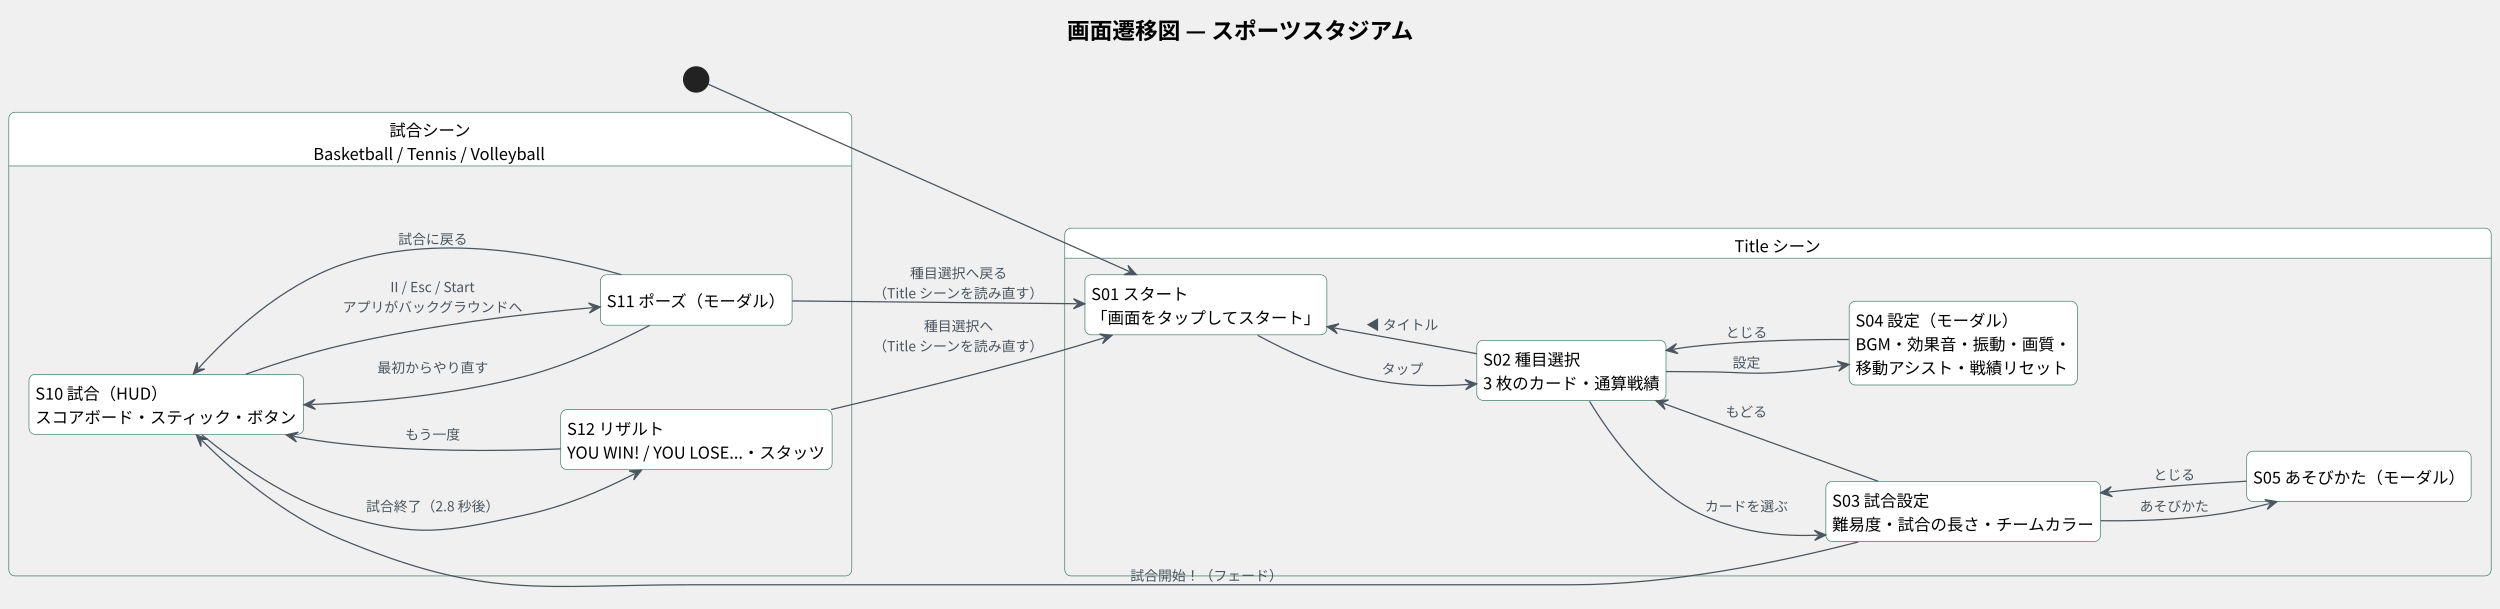
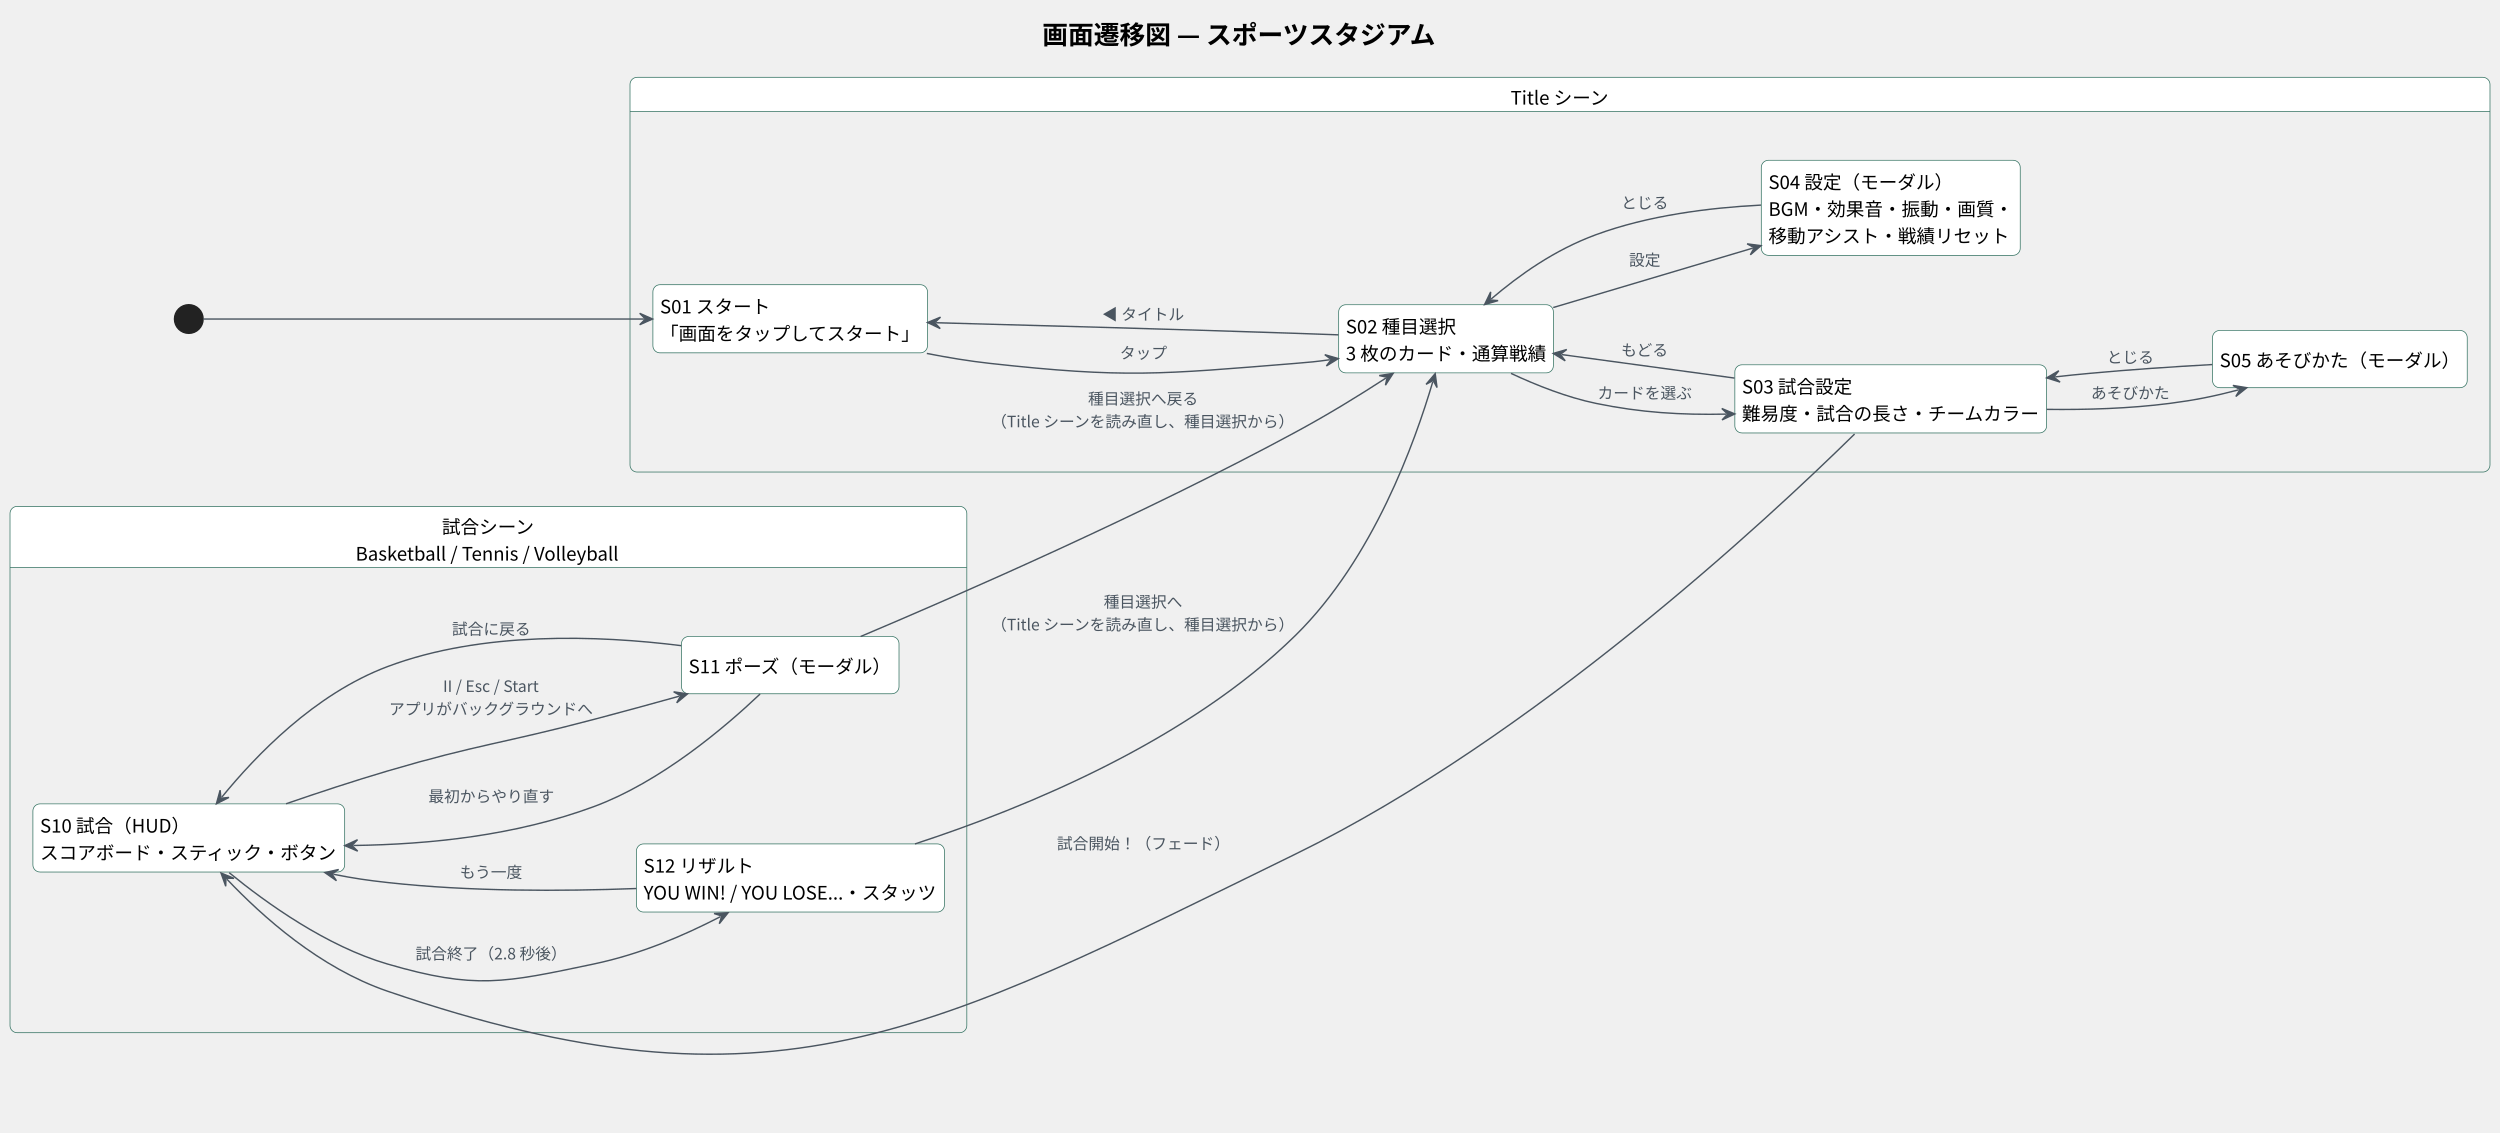
- <svg xmlns="http://www.w3.org/2000/svg" contentStyleType="text/css" data-diagram-type="STATE" height="483px" preserveAspectRatio="none" style="width:1984px;height:483px;background:#FFFFFF;" version="1.1" viewBox="0 0 1984 483" width="1984px" zoomAndPan="magnify">
+ <svg xmlns="http://www.w3.org/2000/svg" contentStyleType="text/css" data-diagram-type="STATE" height="792px" preserveAspectRatio="none" style="width:1748px;height:792px;background:#FFFFFF;" version="1.1" viewBox="0 0 1748 792" width="1748px" zoomAndPan="magnify">
  <defs />
  <g>
    <g class="title" data-source-line="2">
-       <text fill="#000000" font-family="Noto Sans CJK JP" font-size="18" font-weight="bold" lengthAdjust="spacing" textLength="276.514" x="846.743" y="30.88">画面遷移図 — スポーツスタジアム</text>
+       <text fill="#000000" font-family="Noto Sans CJK JP" font-size="18" font-weight="bold" lengthAdjust="spacing" textLength="276.514" x="728.743" y="30.88">画面遷移図 — スポーツスタジアム</text>
    </g>
    <g class="cluster" data-entity="TitleScene" data-source-line="6" data-uid="ent0002" id="cluster_TitleScene">
-       <path d="M850,181.064 L1972,181.064 A5,5 0 0 1 1977,186.064 L1977,204.888 L845,204.888 L845,186.064 A5,5 0 0 1 850,181.064" fill="#FFFFFF" />
-       <rect fill="none" height="276" rx="5" ry="5" style="stroke:#2F6F5E;stroke-width:0.5;" width="1132" x="845" y="181.064" />
-       <line style="stroke:#2F6F5E;stroke-width:0.5;" x1="845" x2="1977" y1="204.888" y2="204.888" />
-       <text fill="#000000" font-family="Noto Sans CJK JP" font-size="13" lengthAdjust="spacing" textLength="69.069" x="1376.466" y="200.144">Title シーン</text>
+       <path d="M445.5,54.064 L1736,54.064 A5,5 0 0 1 1741,59.064 L1741,77.888 L440.5,77.888 L440.5,59.064 A5,5 0 0 1 445.5,54.064" fill="#FFFFFF" />
+       <rect fill="none" height="276" rx="5" ry="5" style="stroke:#2F6F5E;stroke-width:0.5;" width="1300.5" x="440.5" y="54.064" />
+       <line style="stroke:#2F6F5E;stroke-width:0.5;" x1="440.5" x2="1741" y1="77.888" y2="77.888" />
+       <text fill="#000000" font-family="Noto Sans CJK JP" font-size="13" lengthAdjust="spacing" textLength="69.069" x="1056.216" y="73.144">Title シーン</text>
    </g>
    <g class="cluster" data-entity="MatchScene" data-source-line="13" data-uid="ent0008" id="cluster_MatchScene">
-       <path d="M12,89.064 L671,89.064 A5,5 0 0 1 676,94.064 L676,131.712 L7,131.712 L7,94.064 A5,5 0 0 1 12,89.064" fill="#FFFFFF" />
-       <rect fill="none" height="368" rx="5" ry="5" style="stroke:#2F6F5E;stroke-width:0.5;" width="669" x="7" y="89.064" />
-       <line style="stroke:#2F6F5E;stroke-width:0.5;" x1="7" x2="676" y1="131.712" y2="131.712" />
-       <text fill="#000000" font-family="Noto Sans CJK JP" font-size="13" lengthAdjust="spacing" textLength="65" x="309" y="108.144">試合シーン</text>
-       <text fill="#000000" font-family="Noto Sans CJK JP" font-size="13" lengthAdjust="spacing" textLength="185.757" x="248.621" y="126.968">Basketball / Tennis / Volleyball</text>
+       <path d="M12,354.064 L671,354.064 A5,5 0 0 1 676,359.064 L676,396.712 L7,396.712 L7,359.064 A5,5 0 0 1 12,354.064" fill="#FFFFFF" />
+       <rect fill="none" height="368" rx="5" ry="5" style="stroke:#2F6F5E;stroke-width:0.5;" width="669" x="7" y="354.064" />
+       <line style="stroke:#2F6F5E;stroke-width:0.5;" x1="7" x2="676" y1="396.712" y2="396.712" />
+       <text fill="#000000" font-family="Noto Sans CJK JP" font-size="13" lengthAdjust="spacing" textLength="65" x="309" y="373.144">試合シーン</text>
+       <text fill="#000000" font-family="Noto Sans CJK JP" font-size="13" lengthAdjust="spacing" textLength="185.757" x="248.621" y="391.968">Basketball / Tennis / Volleyball</text>
    </g>
-     <rect fill="#FFFFFF" height="47.648" rx="5" ry="5" style="stroke:#2F6F5E;stroke-width:0.5;" width="192" x="861" y="218.064" />
-     <text fill="#000000" font-family="Noto Sans CJK JP" font-size="13" lengthAdjust="spacing" textLength="77.09" x="866" y="238.144">S01 スタート</text>
-     <text fill="#000000" font-family="Noto Sans CJK JP" font-size="13" lengthAdjust="spacing" textLength="182" x="866" y="256.968">「画面をタップしてスタート」</text>
-     <rect fill="#FFFFFF" height="47.648" rx="5" ry="5" style="stroke:#2F6F5E;stroke-width:0.5;" width="150.127" x="1172" y="270.064" />
-     <text fill="#000000" font-family="Noto Sans CJK JP" font-size="13" lengthAdjust="spacing" textLength="77.09" x="1177" y="290.144">S02 種目選択</text>
-     <text fill="#000000" font-family="Noto Sans CJK JP" font-size="13" lengthAdjust="spacing" textLength="140.127" x="1177" y="308.968">3 枚のカード・通算戦績</text>
-     <rect fill="#FFFFFF" height="47.648" rx="5" ry="5" style="stroke:#2F6F5E;stroke-width:0.5;" width="218" x="1449" y="382.064" />
-     <text fill="#000000" font-family="Noto Sans CJK JP" font-size="13" lengthAdjust="spacing" textLength="77.09" x="1454" y="402.144">S03 試合設定</text>
-     <text fill="#000000" font-family="Noto Sans CJK JP" font-size="13" lengthAdjust="spacing" textLength="208" x="1454" y="420.968">難易度・試合の長さ・チームカラー</text>
-     <rect fill="#FFFFFF" height="66.472" rx="5" ry="5" style="stroke:#2F6F5E;stroke-width:0.5;" width="181.054" x="1467.5" y="239.064" />
-     <text fill="#000000" font-family="Noto Sans CJK JP" font-size="13" lengthAdjust="spacing" textLength="129.09" x="1472.5" y="259.144">S04 設定（モーダル）</text>
-     <text fill="#000000" font-family="Noto Sans CJK JP" font-size="13" lengthAdjust="spacing" textLength="171.054" x="1472.5" y="277.968">BGM・効果音・振動・画質・</text>
-     <text fill="#000000" font-family="Noto Sans CJK JP" font-size="13" lengthAdjust="spacing" textLength="169" x="1472.5" y="296.792">移動アシスト・戦績リセット</text>
-     <rect fill="#FFFFFF" height="40" rx="5" ry="5" style="stroke:#2F6F5E;stroke-width:0.5;" width="178.09" x="1783" y="358.064" />
-     <text fill="#000000" font-family="Noto Sans CJK JP" font-size="13" lengthAdjust="spacing" textLength="168.09" x="1788" y="383.732">S05 あそびかた（モーダル）</text>
-     <rect fill="#FFFFFF" height="47.648" rx="5" ry="5" style="stroke:#2F6F5E;stroke-width:0.5;" width="218" x="23" y="297.064" />
-     <text fill="#000000" font-family="Noto Sans CJK JP" font-size="13" lengthAdjust="spacing" textLength="104.871" x="28" y="317.144">S10 試合（HUD）</text>
-     <text fill="#000000" font-family="Noto Sans CJK JP" font-size="13" lengthAdjust="spacing" textLength="208" x="28" y="335.968">スコアボード・スティック・ボタン</text>
-     <rect fill="#FFFFFF" height="40" rx="5" ry="5" style="stroke:#2F6F5E;stroke-width:0.5;" width="152.09" x="476.5" y="218.064" />
-     <text fill="#000000" font-family="Noto Sans CJK JP" font-size="13" lengthAdjust="spacing" textLength="142.09" x="481.5" y="243.732">S11 ポーズ（モーダル）</text>
-     <rect fill="#FFFFFF" height="47.648" rx="5" ry="5" style="stroke:#2F6F5E;stroke-width:0.5;" width="215.361" x="445" y="325.064" />
-     <text fill="#000000" font-family="Noto Sans CJK JP" font-size="13" lengthAdjust="spacing" textLength="77.09" x="450" y="345.144">S12 リザルト</text>
-     <text fill="#000000" font-family="Noto Sans CJK JP" font-size="13" lengthAdjust="spacing" textLength="205.361" x="450" y="363.968">YOU WIN! / YOU LOSE...・スタッツ</text>
-     <ellipse cx="552.5" cy="63.064" fill="#222222" rx="10" ry="10" style="stroke:#222222;stroke-width:1;" />
+     <rect fill="#FFFFFF" height="47.648" rx="5" ry="5" style="stroke:#2F6F5E;stroke-width:0.5;" width="192" x="456.5" y="199.064" />
+     <text fill="#000000" font-family="Noto Sans CJK JP" font-size="13" lengthAdjust="spacing" textLength="77.09" x="461.5" y="219.144">S01 スタート</text>
+     <text fill="#000000" font-family="Noto Sans CJK JP" font-size="13" lengthAdjust="spacing" textLength="182" x="461.5" y="237.968">「画面をタップしてスタート」</text>
+     <rect fill="#FFFFFF" height="47.648" rx="5" ry="5" style="stroke:#2F6F5E;stroke-width:0.5;" width="150.127" x="936" y="213.064" />
+     <text fill="#000000" font-family="Noto Sans CJK JP" font-size="13" lengthAdjust="spacing" textLength="77.09" x="941" y="233.144">S02 種目選択</text>
+     <text fill="#000000" font-family="Noto Sans CJK JP" font-size="13" lengthAdjust="spacing" textLength="140.127" x="941" y="251.968">3 枚のカード・通算戦績</text>
+     <rect fill="#FFFFFF" height="47.648" rx="5" ry="5" style="stroke:#2F6F5E;stroke-width:0.5;" width="218" x="1213" y="255.064" />
+     <text fill="#000000" font-family="Noto Sans CJK JP" font-size="13" lengthAdjust="spacing" textLength="77.09" x="1218" y="275.144">S03 試合設定</text>
+     <text fill="#000000" font-family="Noto Sans CJK JP" font-size="13" lengthAdjust="spacing" textLength="208" x="1218" y="293.968">難易度・試合の長さ・チームカラー</text>
+     <rect fill="#FFFFFF" height="66.472" rx="5" ry="5" style="stroke:#2F6F5E;stroke-width:0.5;" width="181.054" x="1231.5" y="112.064" />
+     <text fill="#000000" font-family="Noto Sans CJK JP" font-size="13" lengthAdjust="spacing" textLength="129.09" x="1236.5" y="132.144">S04 設定（モーダル）</text>
+     <text fill="#000000" font-family="Noto Sans CJK JP" font-size="13" lengthAdjust="spacing" textLength="171.054" x="1236.5" y="150.968">BGM・効果音・振動・画質・</text>
+     <text fill="#000000" font-family="Noto Sans CJK JP" font-size="13" lengthAdjust="spacing" textLength="169" x="1236.5" y="169.792">移動アシスト・戦績リセット</text>
+     <rect fill="#FFFFFF" height="40" rx="5" ry="5" style="stroke:#2F6F5E;stroke-width:0.5;" width="178.09" x="1547" y="231.064" />
+     <text fill="#000000" font-family="Noto Sans CJK JP" font-size="13" lengthAdjust="spacing" textLength="168.09" x="1552" y="256.732">S05 あそびかた（モーダル）</text>
+     <rect fill="#FFFFFF" height="47.648" rx="5" ry="5" style="stroke:#2F6F5E;stroke-width:0.5;" width="218" x="23" y="562.064" />
+     <text fill="#000000" font-family="Noto Sans CJK JP" font-size="13" lengthAdjust="spacing" textLength="104.871" x="28" y="582.144">S10 試合（HUD）</text>
+     <text fill="#000000" font-family="Noto Sans CJK JP" font-size="13" lengthAdjust="spacing" textLength="208" x="28" y="600.968">スコアボード・スティック・ボタン</text>
+     <rect fill="#FFFFFF" height="40" rx="5" ry="5" style="stroke:#2F6F5E;stroke-width:0.5;" width="152.09" x="476.5" y="445.064" />
+     <text fill="#000000" font-family="Noto Sans CJK JP" font-size="13" lengthAdjust="spacing" textLength="142.09" x="481.5" y="470.732">S11 ポーズ（モーダル）</text>
+     <rect fill="#FFFFFF" height="47.648" rx="5" ry="5" style="stroke:#2F6F5E;stroke-width:0.5;" width="215.361" x="445" y="590.064" />
+     <text fill="#000000" font-family="Noto Sans CJK JP" font-size="13" lengthAdjust="spacing" textLength="77.09" x="450" y="610.144">S12 リザルト</text>
+     <text fill="#000000" font-family="Noto Sans CJK JP" font-size="13" lengthAdjust="spacing" textLength="205.361" x="450" y="628.968">YOU WIN! / YOU LOSE...・スタッツ</text>
+     <ellipse cx="132" cy="223.064" fill="#222222" rx="10" ry="10" style="stroke:#222222;stroke-width:1;" />
    <g class="link" data-entity-1=".start." data-entity-2="S01" data-source-line="19" data-uid="lnk3" id="link_.start._S01">
-       <path d="M561.91,66.804 C605.14,86.034 798.738,172.126 896.308,215.516" fill="none" id="*start*-to-S01" style="stroke:#4A5560;stroke-width:1;" />
-       <polygon fill="#4A5560" points="901.79,217.954,895.192,210.642,897.221,215.922,891.941,217.952,901.79,217.954" style="stroke:#4A5560;stroke-width:1;" />
+       <path d="M142.13,223.064 C182.59,223.064 342.49,223.064 450.27,223.064" fill="none" id="*start*-to-S01" style="stroke:#4A5560;stroke-width:1;" />
+       <polygon fill="#4A5560" points="456.27,223.064,447.27,219.064,451.27,223.064,447.27,227.064,456.27,223.064" style="stroke:#4A5560;stroke-width:1;" />
    </g>
    <g class="link" data-entity-1="S01" data-entity-2="S02" data-source-line="20" data-uid="lnk4" id="link_S01_S02">
-       <path d="M998.07,266.114 C1021.85,278.964 1053.1,293.464 1083,300.064 C1111.62,306.384 1137.755,307.021 1165.864,305.061" fill="none" id="S01-to-S02" style="stroke:#4A5560;stroke-width:1;" />
-       <polygon fill="#4A5560" points="1171.85,304.644,1162.594,301.279,1166.862,304.992,1163.15,309.26,1171.85,304.644" style="stroke:#4A5560;stroke-width:1;" />
-       <text fill="#4A5560" font-family="Noto Sans CJK JP" font-size="11" lengthAdjust="spacing" textLength="33" x="1096.5" y="296.824">タップ</text>
+       <path d="M648.03,247.124 C662.66,250.004 677.67,252.484 692,254.064 C786.54,264.514 811.2,261.764 906,254.064 C915.66,253.284 919.847,252.922 929.817,251.532" fill="none" id="S01-to-S02" style="stroke:#4A5560;stroke-width:1;" />
+       <polygon fill="#4A5560" points="935.76,250.704,926.294,247.985,930.808,251.394,927.399,255.908,935.76,250.704" style="stroke:#4A5560;stroke-width:1;" />
+       <text fill="#4A5560" font-family="Noto Sans CJK JP" font-size="11" lengthAdjust="spacing" textLength="33" x="783" y="250.824">タップ</text>
    </g>
    <g class="link" data-entity-1="S02" data-entity-2="S01" data-source-line="21" data-uid="lnk5" id="link_S02_S01">
-       <path d="M1171.98,280.704 C1135.77,274.164 1097.675,267.28 1059.005,260.3" fill="none" id="S02-to-S01" style="stroke:#4A5560;stroke-width:1;" />
-       <polygon fill="#4A5560" points="1053.1,259.234,1061.246,264.769,1058.021,260.122,1062.667,256.896,1053.1,259.234" style="stroke:#4A5560;stroke-width:1;" />
-       <text fill="#4A5560" font-family="Noto Sans CJK JP" font-size="11" lengthAdjust="spacing" textLength="57.464" x="1084" y="261.824">◀ タイトル</text>
+       <path d="M935.86,234.124 C925.83,233.754 915.66,233.384 906,233.064 C818.81,230.154 725.458,227.543 654.508,225.663" fill="none" id="S02-to-S01" style="stroke:#4A5560;stroke-width:1;" />
+       <polygon fill="#4A5560" points="648.51,225.504,657.401,229.741,653.508,225.636,657.613,221.744,648.51,225.504" style="stroke:#4A5560;stroke-width:1;" />
+       <text fill="#4A5560" font-family="Noto Sans CJK JP" font-size="11" lengthAdjust="spacing" textLength="57.464" x="770.5" y="223.824">◀ タイトル</text>
    </g>
    <g class="link" data-entity-1="S02" data-entity-2="S04" data-source-line="22" data-uid="lnk6" id="link_S02_S04">
-       <path d="M1322.14,294.864 C1332.18,294.944 1342.34,295.014 1352,295.064 C1381.78,295.204 1389.32,297.524 1419,295.064 C1434.73,293.764 1445.438,292.534 1461.518,290.094" fill="none" id="S02-to-S04" style="stroke:#4A5560;stroke-width:1;" />
-       <polygon fill="#4A5560" points="1467.45,289.194,1457.952,286.589,1462.507,289.944,1459.152,294.499,1467.45,289.194" style="stroke:#4A5560;stroke-width:1;" />
-       <text fill="#4A5560" font-family="Noto Sans CJK JP" font-size="11" lengthAdjust="spacing" textLength="22" x="1375" y="291.824">設定</text>
+       <path d="M1086.01,215.024 C1129.67,202.034 1179.47,187.207 1225.59,173.467" fill="none" id="S02-to-S04" style="stroke:#4A5560;stroke-width:1;" />
+       <polygon fill="#4A5560" points="1231.34,171.754,1221.573,170.49,1226.548,173.181,1223.857,178.157,1231.34,171.754" style="stroke:#4A5560;stroke-width:1;" />
+       <text fill="#4A5560" font-family="Noto Sans CJK JP" font-size="11" lengthAdjust="spacing" textLength="22" x="1139" y="185.824">設定</text>
    </g>
    <g class="link" data-entity-1="S04" data-entity-2="S02" data-source-line="23" data-uid="lnk7" id="link_S04_S02">
-       <path d="M1467.25,269.444 C1431.33,269.304 1389.63,270.294 1352,274.064 C1342.3,275.034 1338.08,275.485 1328.1,277.135" fill="none" id="S04-to-S02" style="stroke:#4A5560;stroke-width:1;" />
-       <polygon fill="#4A5560" points="1322.18,278.114,1331.712,280.592,1327.113,277.298,1330.407,272.699,1322.18,278.114" style="stroke:#4A5560;stroke-width:1;" />
-       <text fill="#4A5560" font-family="Noto Sans CJK JP" font-size="11" lengthAdjust="spacing" textLength="33" x="1369.5" y="267.824">とじる</text>
+       <path d="M1231.26,143.404 C1194.57,145.264 1152.32,150.714 1116,164.064 C1086.6,174.874 1062.395,192.262 1042.585,209.072" fill="none" id="S04-to-S02" style="stroke:#4A5560;stroke-width:1;" />
+       <polygon fill="#4A5560" points="1038.01,212.954,1047.46,210.181,1041.822,209.719,1042.284,204.081,1038.01,212.954" style="stroke:#4A5560;stroke-width:1;" />
+       <text fill="#4A5560" font-family="Noto Sans CJK JP" font-size="11" lengthAdjust="spacing" textLength="33" x="1133.5" y="145.824">とじる</text>
    </g>
    <g class="link" data-entity-1="S02" data-entity-2="S03" data-source-line="24" data-uid="lnk8" id="link_S02_S03">
-       <path d="M1261.46,318.484 C1278.42,346.404 1310.42,390.604 1352,409.064 C1381.85,422.314 1410.634,425.895 1442.984,424.755" fill="none" id="S02-to-S03" style="stroke:#4A5560;stroke-width:1;" />
-       <polygon fill="#4A5560" points="1448.98,424.544,1439.845,420.863,1443.983,424.72,1440.127,428.858,1448.98,424.544" style="stroke:#4A5560;stroke-width:1;" />
-       <text fill="#4A5560" font-family="Noto Sans CJK JP" font-size="11" lengthAdjust="spacing" textLength="65.999" x="1353" y="405.824">カードを選ぶ</text>
+       <path d="M1056.5,261.074 C1074.44,269.474 1095.68,277.854 1116,282.064 C1147.11,288.504 1175.441,290.221 1206.971,289.551" fill="none" id="S02-to-S03" style="stroke:#4A5560;stroke-width:1;" />
+       <polygon fill="#4A5560" points="1212.97,289.424,1203.887,285.616,1207.971,289.53,1204.057,293.614,1212.97,289.424" style="stroke:#4A5560;stroke-width:1;" />
+       <text fill="#4A5560" font-family="Noto Sans CJK JP" font-size="11" lengthAdjust="spacing" textLength="65.999" x="1117" y="278.824">カードを選ぶ</text>
    </g>
    <g class="link" data-entity-1="S03" data-entity-2="S02" data-source-line="25" data-uid="lnk9" id="link_S03_S02">
-       <path d="M1490.56,381.984 C1438.47,363.104 1371.981,338.998 1319.931,320.138" fill="none" id="S03-to-S02" style="stroke:#4A5560;stroke-width:1;" />
-       <polygon fill="#4A5560" points="1314.29,318.094,1321.389,324.921,1318.991,319.797,1324.114,317.399,1314.29,318.094" style="stroke:#4A5560;stroke-width:1;" />
-       <text fill="#4A5560" font-family="Noto Sans CJK JP" font-size="11" lengthAdjust="spacing" textLength="33" x="1369.5" y="330.824">もどる</text>
+       <path d="M1212.8,264.354 C1170.88,258.664 1129.895,253.092 1091.955,247.932" fill="none" id="S03-to-S02" style="stroke:#4A5560;stroke-width:1;" />
+       <polygon fill="#4A5560" points="1086.01,247.124,1094.389,252.3,1090.964,247.798,1095.467,244.373,1086.01,247.124" style="stroke:#4A5560;stroke-width:1;" />
+       <text fill="#4A5560" font-family="Noto Sans CJK JP" font-size="11" lengthAdjust="spacing" textLength="33" x="1133.5" y="248.824">もどる</text>
    </g>
    <g class="link" data-entity-1="S03" data-entity-2="S05" data-source-line="26" data-uid="lnk10" id="link_S03_S05">
-       <path d="M1667.06,413.234 C1695.13,413.594 1725.27,412.644 1753,409.064 C1770.75,406.774 1783.836,404.134 1801.176,399.594" fill="none" id="S03-to-S05" style="stroke:#4A5560;stroke-width:1;" />
-       <polygon fill="#4A5560" points="1806.98,398.074,1797.26,396.484,1802.143,399.34,1799.287,404.223,1806.98,398.074" style="stroke:#4A5560;stroke-width:1;" />
-       <text fill="#4A5560" font-family="Noto Sans CJK JP" font-size="11" lengthAdjust="spacing" textLength="55" x="1698" y="405.824">あそびかた</text>
+       <path d="M1431.06,286.234 C1459.13,286.594 1489.27,285.644 1517,282.064 C1534.75,279.774 1547.836,277.134 1565.176,272.594" fill="none" id="S03-to-S05" style="stroke:#4A5560;stroke-width:1;" />
+       <polygon fill="#4A5560" points="1570.98,271.074,1561.26,269.484,1566.143,272.34,1563.287,277.223,1570.98,271.074" style="stroke:#4A5560;stroke-width:1;" />
+       <text fill="#4A5560" font-family="Noto Sans CJK JP" font-size="11" lengthAdjust="spacing" textLength="55" x="1462" y="278.824">あそびかた</text>
    </g>
    <g class="link" data-entity-1="S05" data-entity-2="S03" data-source-line="27" data-uid="lnk11" id="link_S05_S03">
-       <path d="M1782.83,381.894 C1755.31,383.414 1724.87,385.454 1697,388.064 C1687.26,388.974 1683.101,389.371 1672.981,390.531" fill="none" id="S05-to-S03" style="stroke:#4A5560;stroke-width:1;" />
-       <polygon fill="#4A5560" points="1667.02,391.214,1676.417,394.163,1671.987,390.644,1675.506,386.215,1667.02,391.214" style="stroke:#4A5560;stroke-width:1;" />
-       <text fill="#4A5560" font-family="Noto Sans CJK JP" font-size="11" lengthAdjust="spacing" textLength="33" x="1709" y="380.824">とじる</text>
+       <path d="M1546.83,254.894 C1519.31,256.414 1488.87,258.454 1461,261.064 C1451.26,261.974 1447.101,262.371 1436.981,263.531" fill="none" id="S05-to-S03" style="stroke:#4A5560;stroke-width:1;" />
+       <polygon fill="#4A5560" points="1431.02,264.214,1440.417,267.163,1435.987,263.644,1439.506,259.215,1431.02,264.214" style="stroke:#4A5560;stroke-width:1;" />
+       <text fill="#4A5560" font-family="Noto Sans CJK JP" font-size="11" lengthAdjust="spacing" textLength="33" x="1473" y="253.824">とじる</text>
    </g>
    <g class="link" data-entity-1="S03" data-entity-2="S10" data-source-line="28" data-uid="lnk12" id="link_S03_S10">
-       <path d="M1474.83,430.074 C1413.02,446.034 1325.92,464.064 1248,464.064 C551.5,464.064 551.5,464.064 551.5,464.064 C425.81,464.064 387.08,476.264 271,428.064 C225.08,408.994 185.624,374.666 160.133,349.425" fill="none" id="S03-to-S10" style="stroke:#4A5560;stroke-width:1;" />
-       <polygon fill="#4A5560" points="155.87,345.204,159.451,354.379,159.423,348.722,165.08,348.694,155.87,345.204" style="stroke:#4A5560;stroke-width:1;" />
-       <text fill="#4A5560" font-family="Noto Sans CJK JP" font-size="11" lengthAdjust="spacing" textLength="120.999" x="897" y="460.824">試合開始！（フェード）</text>
+       <path d="M1296.74,303.464 C1236.3,362.844 1071.95,515.944 906,597.064 C649.57,722.424 541.05,785.494 271,693.064 C223.39,676.764 183.639,640.958 158.659,614.738" fill="none" id="S03-to-S10" style="stroke:#4A5560;stroke-width:1;" />
+       <polygon fill="#4A5560" points="154.52,610.394,157.832,619.669,157.969,614.014,163.624,614.151,154.52,610.394" style="stroke:#4A5560;stroke-width:1;" />
+       <text fill="#4A5560" font-family="Noto Sans CJK JP" font-size="11" lengthAdjust="spacing" textLength="120.999" x="739" y="593.824">試合開始！（フェード）</text>
    </g>
    <g class="link" data-entity-1="S10" data-entity-2="S11" data-source-line="29" data-uid="lnk13" id="link_S10_S11">
-       <path d="M195.09,296.954 C218.57,288.634 245.73,279.924 271,274.064 C339.63,258.144 413.485,249.297 470.385,244.127" fill="none" id="S10-to-S11" style="stroke:#4A5560;stroke-width:1;" />
-       <polygon fill="#4A5560" points="476.36,243.584,467.035,240.415,471.38,244.036,467.759,248.382,476.36,243.584" style="stroke:#4A5560;stroke-width:1;" />
-       <text fill="#4A5560" font-family="Noto Sans CJK JP" font-size="11" lengthAdjust="spacing" textLength="67.474" x="309.763" y="231.824">II / Esc / Start</text>
-       <text fill="#4A5560" font-family="Noto Sans CJK JP" font-size="11" lengthAdjust="spacing" textLength="142.999" x="272" y="247.752">アプリがバックグラウンドへ</text>
+       <path d="M200.02,561.984 C222.46,554.264 247.69,545.934 271,539.064 C334.28,520.414 351.22,519.914 415,503.064 C436.41,497.414 453.851,492.646 474.971,486.756" fill="none" id="S10-to-S11" style="stroke:#4A5560;stroke-width:1;" />
+       <polygon fill="#4A5560" points="480.75,485.144,471.006,483.709,475.934,486.487,473.155,491.414,480.75,485.144" style="stroke:#4A5560;stroke-width:1;" />
+       <text fill="#4A5560" font-family="Noto Sans CJK JP" font-size="11" lengthAdjust="spacing" textLength="67.474" x="309.763" y="483.824">II / Esc / Start</text>
+       <text fill="#4A5560" font-family="Noto Sans CJK JP" font-size="11" lengthAdjust="spacing" textLength="142.999" x="272" y="499.752">アプリがバックグラウンドへ</text>
    </g>
    <g class="link" data-entity-1="S11" data-entity-2="S10" data-source-line="30" data-uid="lnk14" id="link_S11_S10">
-       <path d="M493.09,217.994 C435.11,201.324 344.51,184.174 271,210.064 C222.28,227.224 182.101,265.22 157.471,292.37" fill="none" id="S11-to-S10" style="stroke:#4A5560;stroke-width:1;" />
-       <polygon fill="#4A5560" points="153.44,296.814,162.45,292.836,156.799,293.111,156.524,287.461,153.44,296.814" style="stroke:#4A5560;stroke-width:1;" />
-       <text fill="#4A5560" font-family="Noto Sans CJK JP" font-size="11" lengthAdjust="spacing" textLength="55" x="316" y="193.824">試合に戻る</text>
+       <path d="M476.3,451.444 C418.31,444.194 337.09,441.214 271,466.064 C219.88,485.284 178.959,528.2 155.109,557.35" fill="none" id="S11-to-S10" style="stroke:#4A5560;stroke-width:1;" />
+       <polygon fill="#4A5560" points="151.31,561.994,160.105,557.561,154.476,558.124,153.913,552.495,151.31,561.994" style="stroke:#4A5560;stroke-width:1;" />
+       <text fill="#4A5560" font-family="Noto Sans CJK JP" font-size="11" lengthAdjust="spacing" textLength="55" x="316" y="443.824">試合に戻る</text>
    </g>
    <g class="link" data-entity-1="S11" data-entity-2="S10" data-source-line="31" data-uid="lnk15" id="link_S11_S10">
-       <path d="M515.65,258.174 C488.81,272.204 450.72,289.974 415,299.064 C358.72,313.374 300.265,318.929 247.195,321.009" fill="none" id="S11-to-S10-1" style="stroke:#4A5560;stroke-width:1;" />
-       <polygon fill="#4A5560" points="241.2,321.244,250.35,324.888,246.196,321.048,250.036,316.894,241.2,321.244" style="stroke:#4A5560;stroke-width:1;" />
-       <text fill="#4A5560" font-family="Noto Sans CJK JP" font-size="11" lengthAdjust="spacing" textLength="87.999" x="299.5" y="295.824">最初からやり直す</text>
+       <path d="M531.45,485.254 C506.57,508.854 461.7,546.874 415,564.064 C359.93,584.334 300.819,590.387 247.049,591.167" fill="none" id="S11-to-S10-1" style="stroke:#4A5560;stroke-width:1;" />
+       <polygon fill="#4A5560" points="241.05,591.254,250.107,595.123,246.049,591.181,249.991,587.124,241.05,591.254" style="stroke:#4A5560;stroke-width:1;" />
+       <text fill="#4A5560" font-family="Noto Sans CJK JP" font-size="11" lengthAdjust="spacing" textLength="87.999" x="299.5" y="560.824">最初からやり直す</text>
    </g>
-     <g class="link" data-entity-1="S11" data-entity-2="S01" data-source-line="32" data-uid="lnk16" id="link_S11_S01">
-       <path d="M628.74,238.814 C694.38,239.464 783.95,240.355 854.89,241.055" fill="none" id="S11-to-S01" style="stroke:#4A5560;stroke-width:1;" />
-       <polygon fill="#4A5560" points="860.89,241.114,851.93,237.025,855.89,241.065,851.851,245.025,860.89,241.114" style="stroke:#4A5560;stroke-width:1;" />
-       <text fill="#4A5560" font-family="Noto Sans CJK JP" font-size="11" lengthAdjust="spacing" textLength="76.999" x="722.221" y="220.824">種目選択へ戻る</text>
-       <text fill="#4A5560" font-family="Noto Sans CJK JP" font-size="11" lengthAdjust="spacing" textLength="135.442" x="693" y="236.752">（Title シーンを読み直す）</text>
+     <g class="link" data-entity-1="S11" data-entity-2="S02" data-source-line="32" data-uid="lnk16" id="link_S11_S02">
+       <path d="M601.75,445.034 C670.53,415.984 800.14,359.324 906,302.064 C929.22,289.504 949.316,277.128 969.056,264.328" fill="none" id="S11-to-S02" style="stroke:#4A5560;stroke-width:1;" />
+       <polygon fill="#4A5560" points="974.09,261.064,964.362,262.604,969.895,263.784,968.715,269.317,974.09,261.064" style="stroke:#4A5560;stroke-width:1;" />
+       <text fill="#4A5560" font-family="Noto Sans CJK JP" font-size="11" lengthAdjust="spacing" textLength="76.999" x="760.721" y="282.824">種目選択へ戻る</text>
+       <text fill="#4A5560" font-family="Noto Sans CJK JP" font-size="11" lengthAdjust="spacing" textLength="212.441" x="693" y="298.752">（Title シーンを読み直し、種目選択から）</text>
    </g>
    <g class="link" data-entity-1="S10" data-entity-2="S12" data-source-line="33" data-uid="lnk17" id="link_S10_S12">
-       <path d="M160.24,345.174 C186.51,366.684 228.45,396.654 271,409.064 C332.44,426.984 352.37,422.224 415,409.064 C448.06,402.114 477.556,389.411 503.756,375.921" fill="none" id="S10-to-S12" style="stroke:#4A5560;stroke-width:1;" />
-       <polygon fill="#4A5560" points="509.09,373.174,499.257,373.738,504.645,375.463,502.919,380.85,509.09,373.174" style="stroke:#4A5560;stroke-width:1;" />
-       <text fill="#4A5560" font-family="Noto Sans CJK JP" font-size="11" lengthAdjust="spacing" textLength="105.731" x="290.5" y="405.824">試合終了（2.8 秒後）</text>
+       <path d="M160.24,610.174 C186.51,631.684 228.45,661.654 271,674.064 C332.44,691.984 352.37,687.224 415,674.064 C448.06,667.114 477.556,654.41 503.756,640.92" fill="none" id="S10-to-S12" style="stroke:#4A5560;stroke-width:1;" />
+       <polygon fill="#4A5560" points="509.09,638.174,499.257,638.737,504.645,640.463,502.919,645.85,509.09,638.174" style="stroke:#4A5560;stroke-width:1;" />
+       <text fill="#4A5560" font-family="Noto Sans CJK JP" font-size="11" lengthAdjust="spacing" textLength="105.731" x="290.5" y="670.824">試合終了（2.8 秒後）</text>
    </g>
    <g class="link" data-entity-1="S12" data-entity-2="S10" data-source-line="34" data-uid="lnk18" id="link_S12_S10">
-       <path d="M444.97,356.254 C392.45,358.254 328.24,358.414 271,352.064 C256.72,350.484 247.646,349.167 233.066,346.287" fill="none" id="S12-to-S10" style="stroke:#4A5560;stroke-width:1;" />
-       <polygon fill="#4A5560" points="227.18,345.124,235.234,350.792,232.085,346.093,236.785,342.944,227.18,345.124" style="stroke:#4A5560;stroke-width:1;" />
-       <text fill="#4A5560" font-family="Noto Sans CJK JP" font-size="11" lengthAdjust="spacing" textLength="44" x="321.5" y="348.824">もう一度</text>
+       <path d="M444.97,621.254 C392.45,623.254 328.24,623.414 271,617.064 C256.72,615.484 247.646,614.167 233.066,611.287" fill="none" id="S12-to-S10" style="stroke:#4A5560;stroke-width:1;" />
+       <polygon fill="#4A5560" points="227.18,610.124,235.234,615.792,232.085,611.093,236.785,607.944,227.18,610.124" style="stroke:#4A5560;stroke-width:1;" />
+       <text fill="#4A5560" font-family="Noto Sans CJK JP" font-size="11" lengthAdjust="spacing" textLength="44" x="321.5" y="613.824">もう一度</text>
    </g>
-     <g class="link" data-entity-1="S12" data-entity-2="S01" data-source-line="35" data-uid="lnk19" id="link_S12_S01">
-       <path d="M659.57,325.014 C710.94,312.914 773.4,297.564 829,282.064 C846.37,277.224 859.213,273.404 876.653,267.954" fill="none" id="S12-to-S01" style="stroke:#4A5560;stroke-width:1;" />
-       <polygon fill="#4A5560" points="882.38,266.164,872.597,265.03,877.608,267.655,874.983,272.666,882.38,266.164" style="stroke:#4A5560;stroke-width:1;" />
-       <text fill="#4A5560" font-family="Noto Sans CJK JP" font-size="11" lengthAdjust="spacing" textLength="55" x="733.221" y="262.824">種目選択へ</text>
-       <text fill="#4A5560" font-family="Noto Sans CJK JP" font-size="11" lengthAdjust="spacing" textLength="135.442" x="693" y="278.752">（Title シーンを読み直す）</text>
+     <g class="link" data-entity-1="S12" data-entity-2="S02" data-source-line="35" data-uid="lnk19" id="link_S12_S02">
+       <path d="M639.76,590.054 C717.54,564.664 830.93,517.924 906,444.064 C960.18,390.754 989.35,309.088 1001.79,266.978" fill="none" id="S12-to-S02" style="stroke:#4A5560;stroke-width:1;" />
+       <polygon fill="#4A5560" points="1003.49,261.224,997.104,268.722,1002.073,266.019,1004.776,270.988,1003.49,261.224" style="stroke:#4A5560;stroke-width:1;" />
+       <text fill="#4A5560" font-family="Noto Sans CJK JP" font-size="11" lengthAdjust="spacing" textLength="55" x="771.721" y="424.824">種目選択へ</text>
+       <text fill="#4A5560" font-family="Noto Sans CJK JP" font-size="11" lengthAdjust="spacing" textLength="212.441" x="693" y="440.752">（Title シーンを読み直し、種目選択から）</text>
    </g>
  </g>
</svg>
